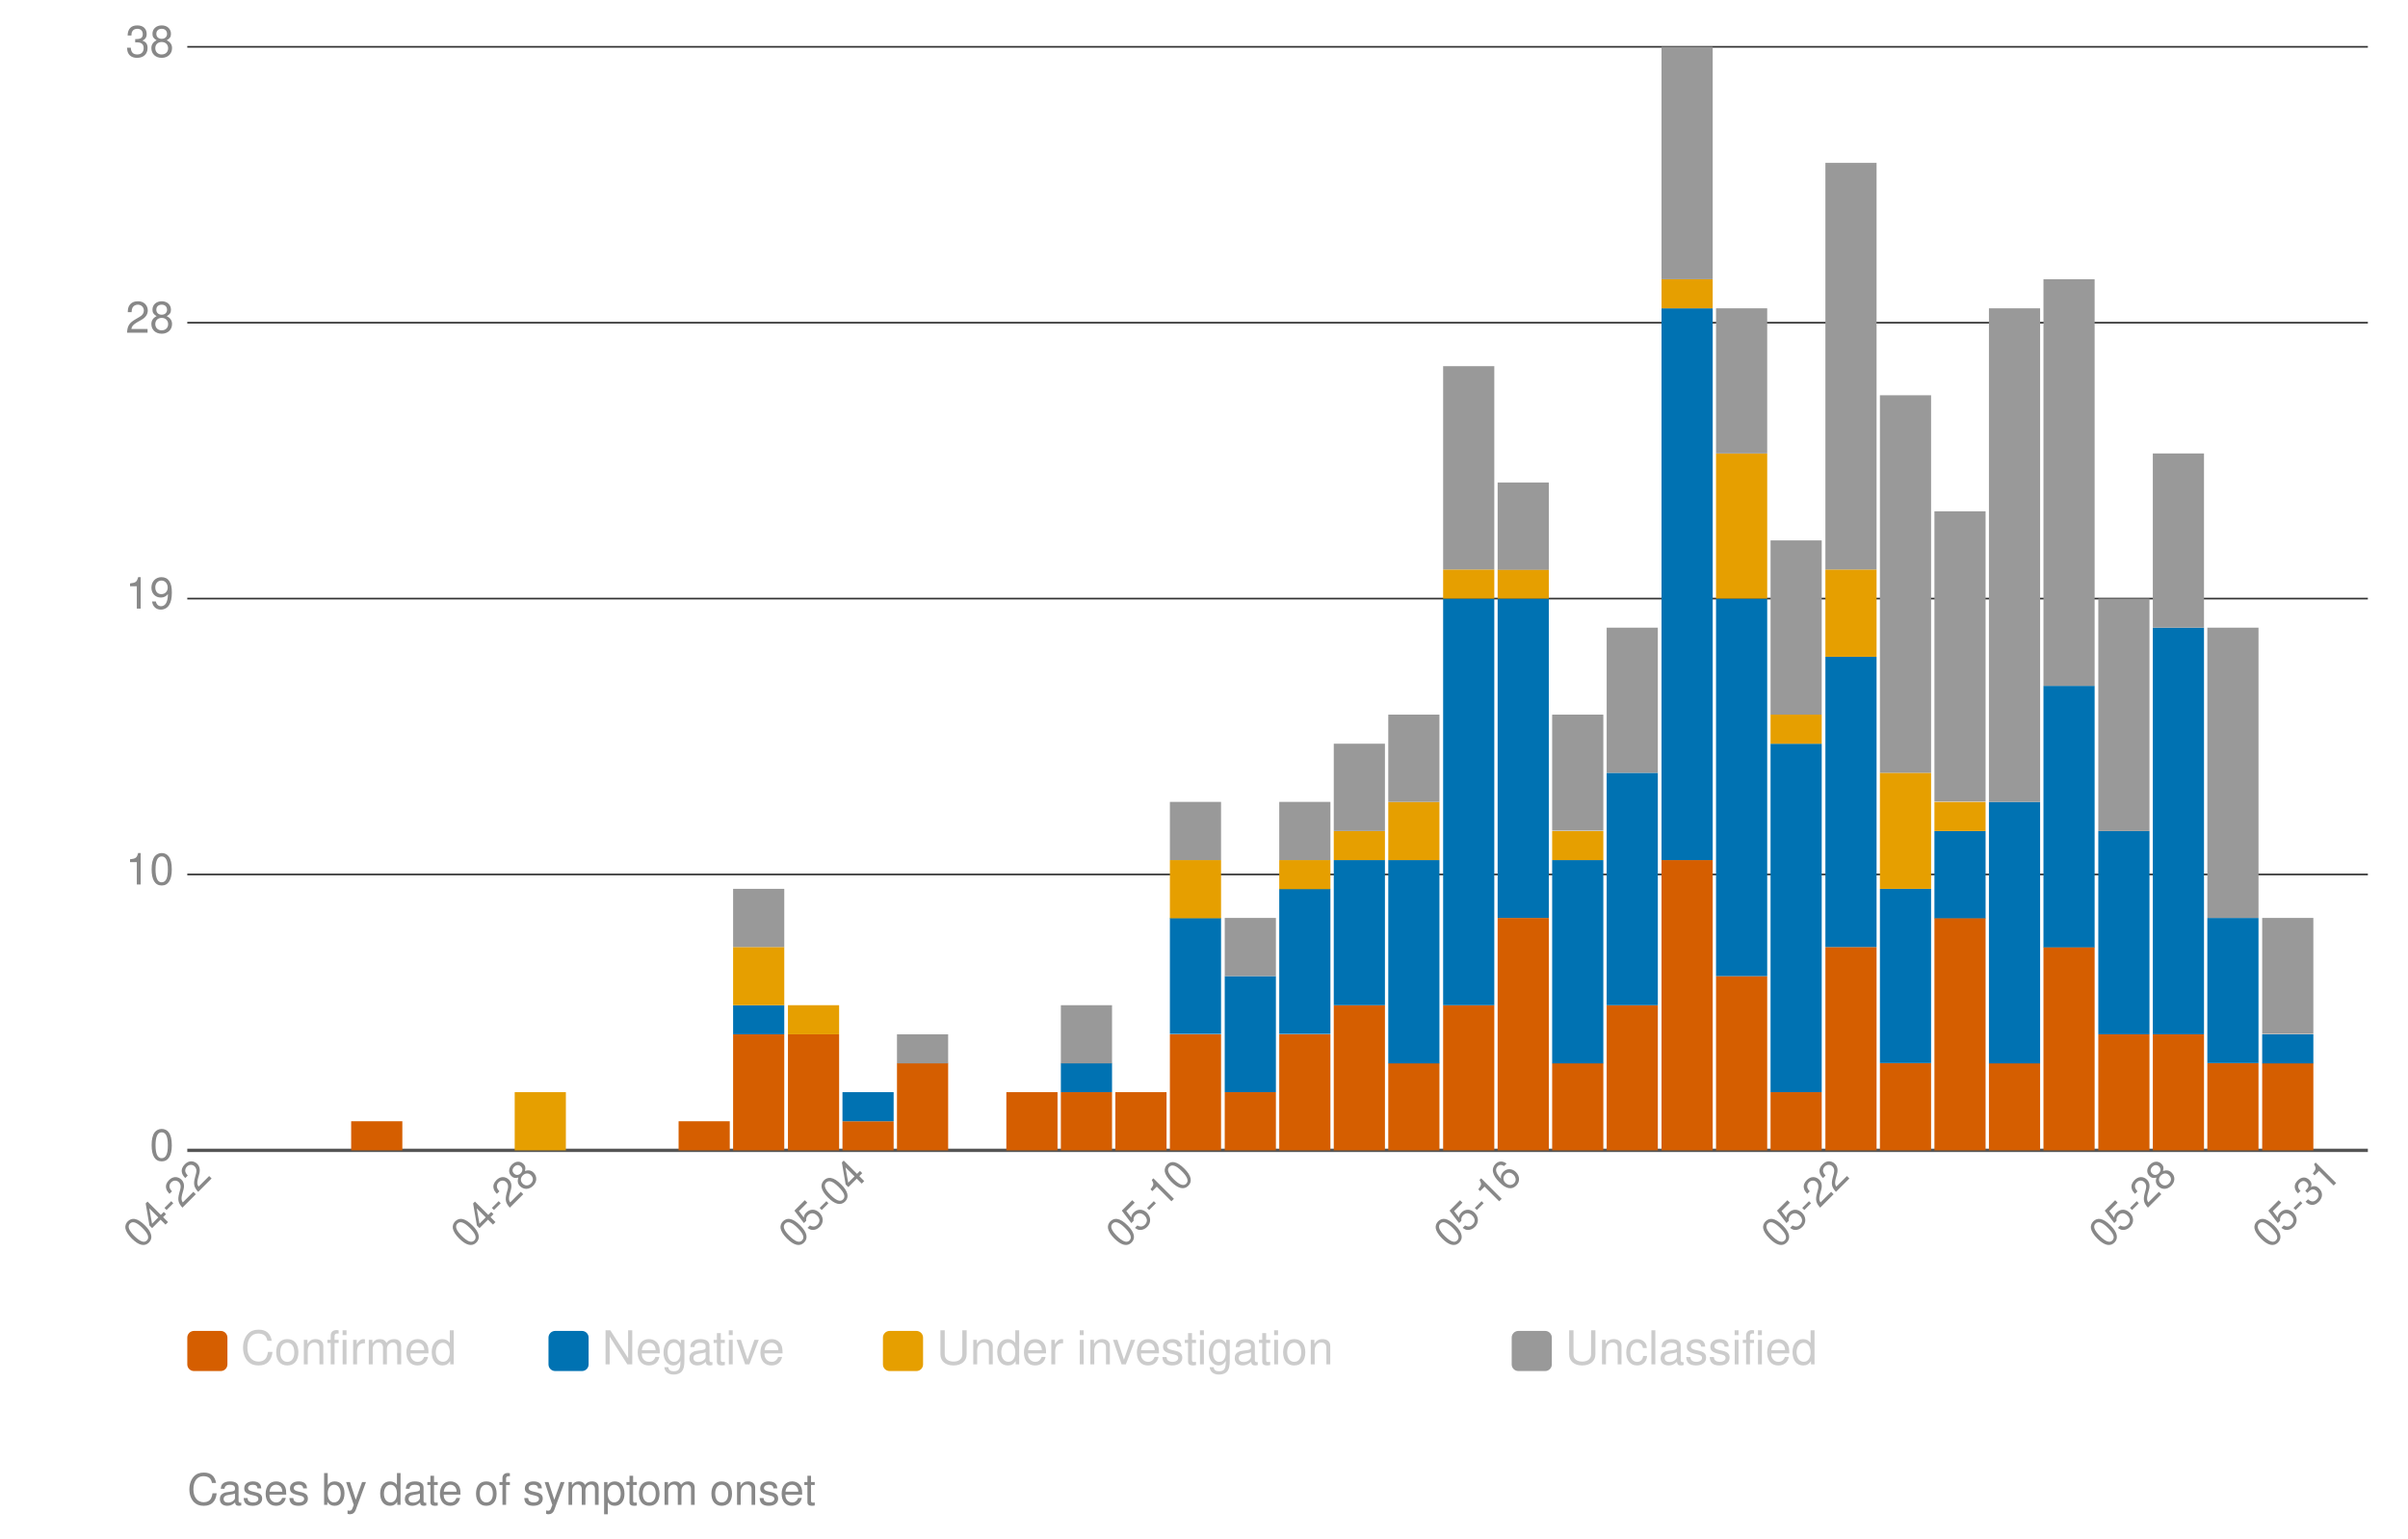
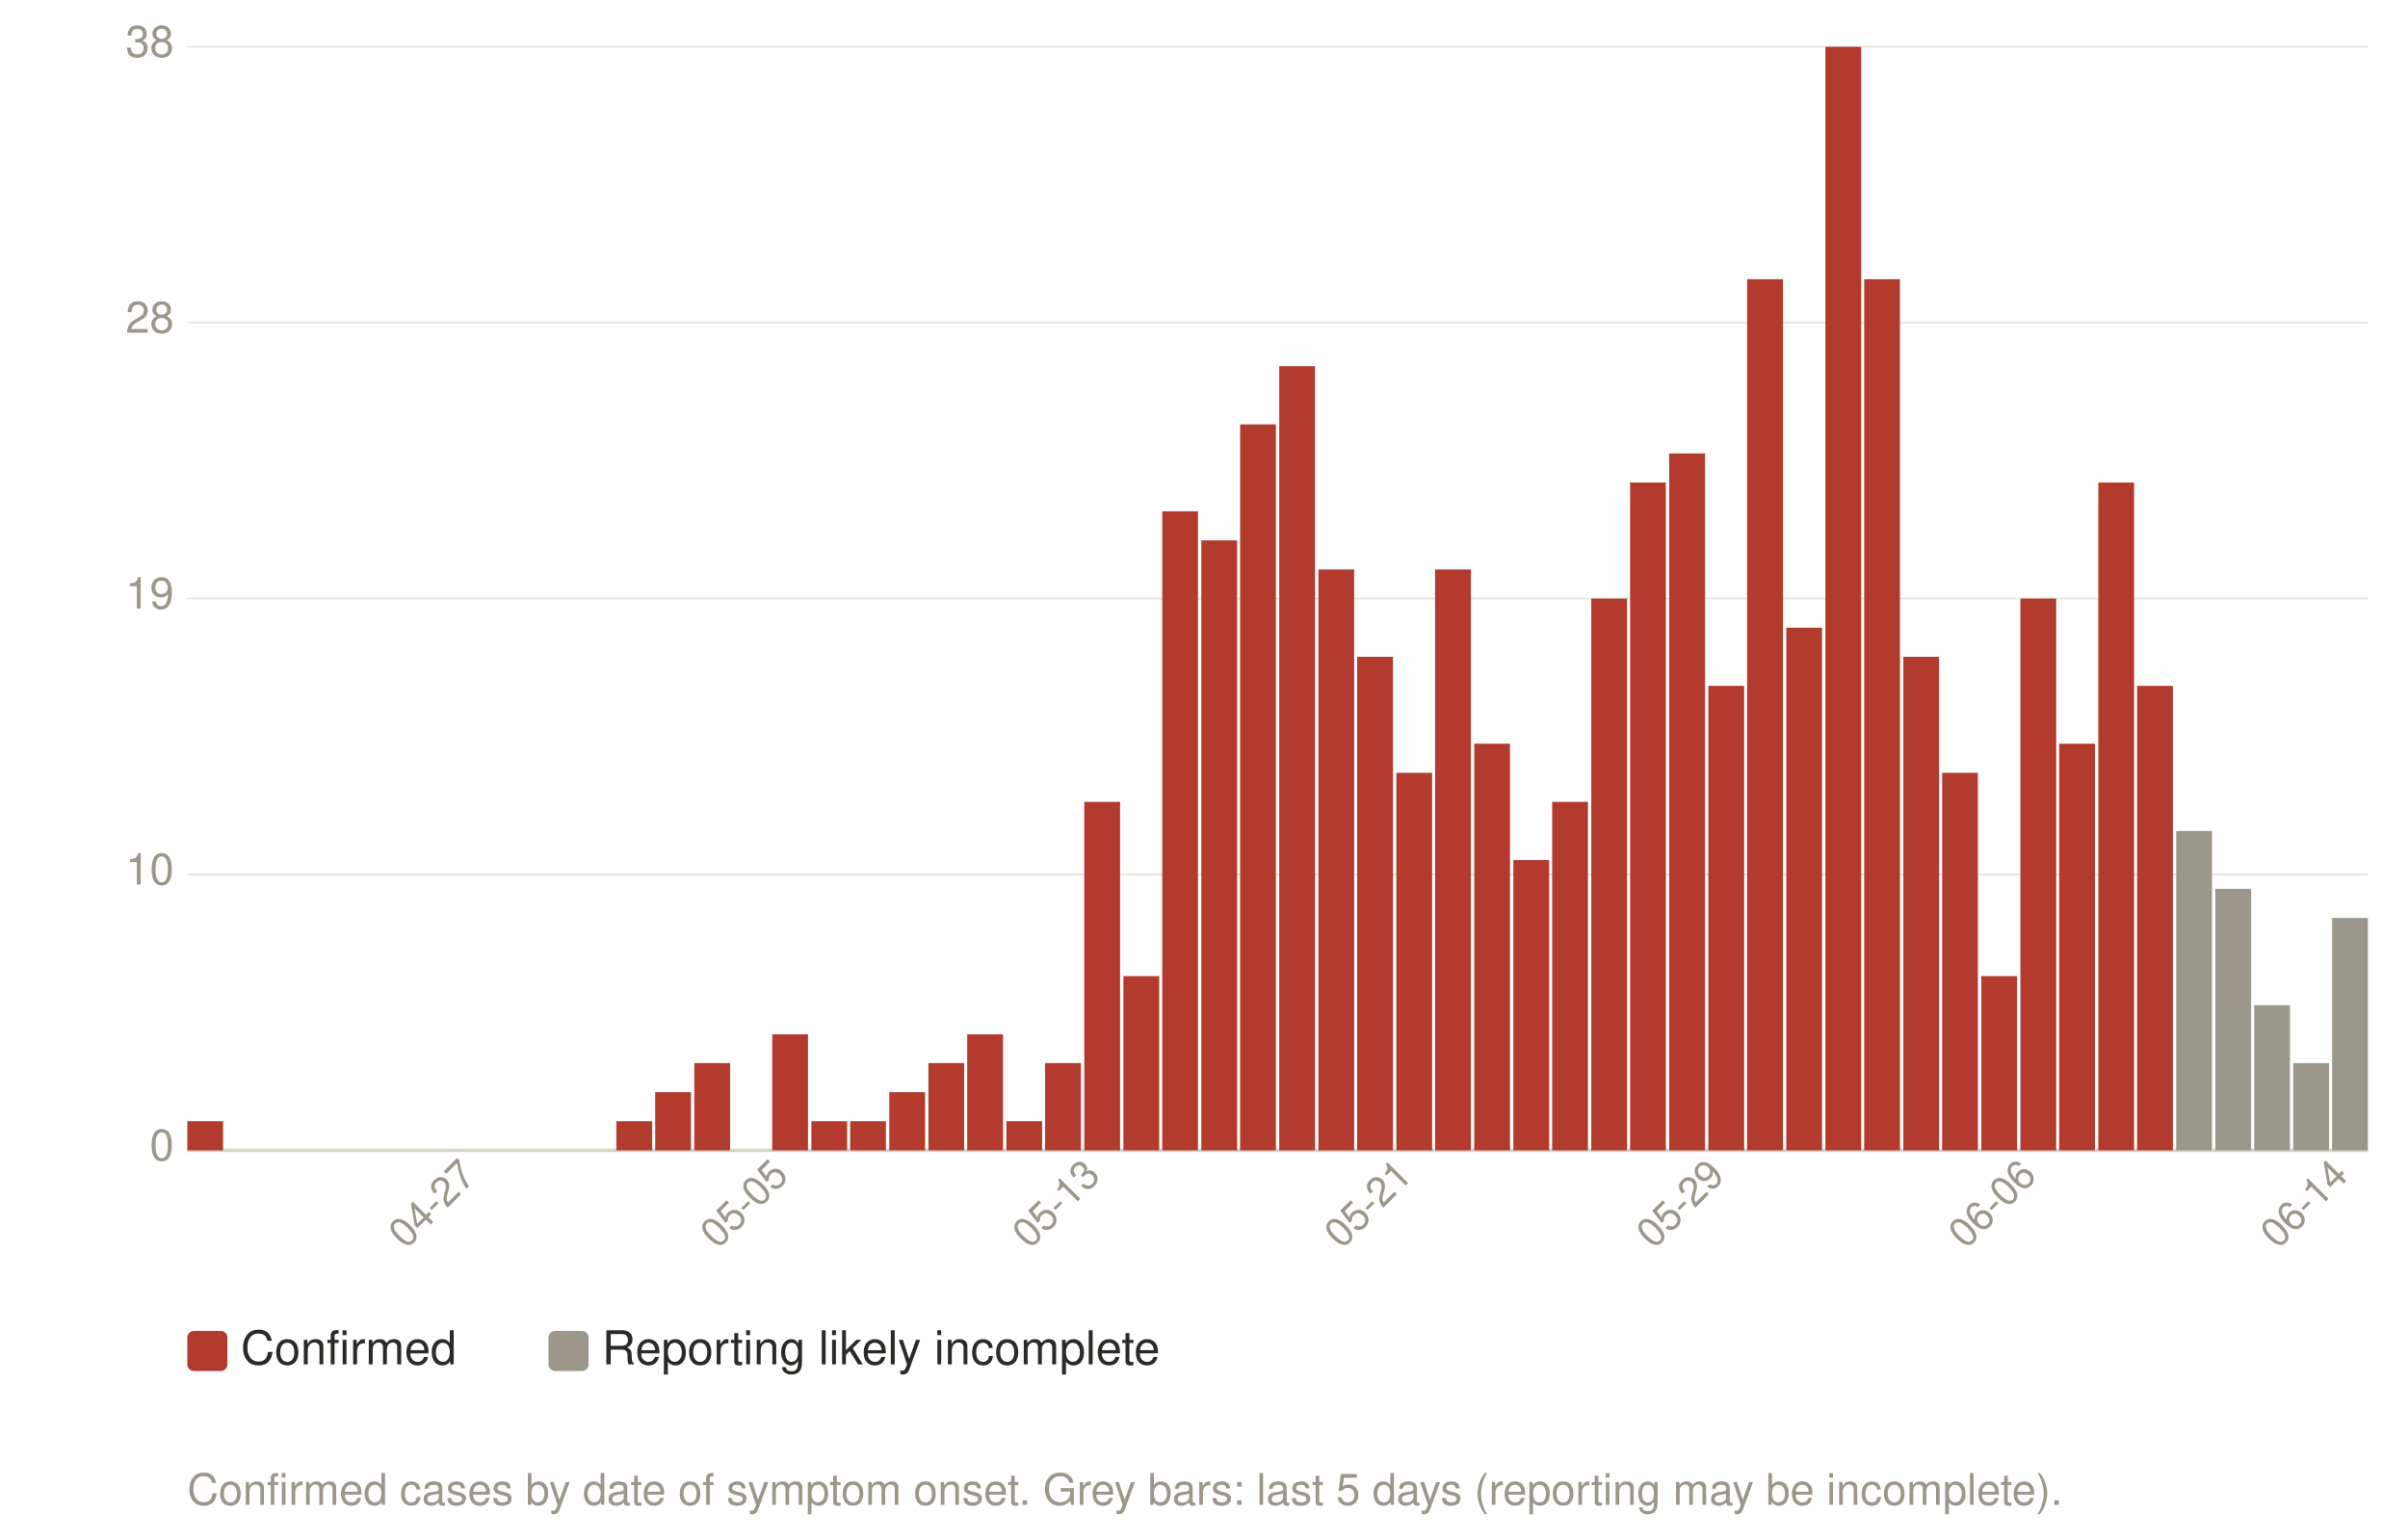
- <svg xmlns="http://www.w3.org/2000/svg" viewBox="0 0 720 460" role="img" aria-label="Daily onset counts for Ituri">
+ <svg xmlns="http://www.w3.org/2000/svg" viewBox="0 0 720 460" role="img" aria-label="Daily Cases by Symptom Onset - Ituri">
  <style>
text { font-family: -apple-system, system-ui, 'Segoe UI', Helvetica, Arial, sans-serif; }
</style>
  <rect width="720" height="460" fill="transparent" />
-   <text x="52" y="347.0" text-anchor="end" fill="#888888" font-size="13">0</text>
-   <text x="52" y="264.5" text-anchor="end" fill="#888888" font-size="13">10</text>
-   <line x1="56" y1="261.5" x2="708.0" y2="261.5" stroke="#333333" stroke-width="0.5" />
-   <text x="52" y="182.0" text-anchor="end" fill="#888888" font-size="13">19</text>
-   <line x1="56" y1="179.0" x2="708.0" y2="179.0" stroke="#333333" stroke-width="0.5" />
-   <text x="52" y="99.5" text-anchor="end" fill="#888888" font-size="13">28</text>
-   <line x1="56" y1="96.5" x2="708.0" y2="96.5" stroke="#333333" stroke-width="0.5" />
-   <text x="52" y="17.0" text-anchor="end" fill="#888888" font-size="13">38</text>
-   <line x1="56" y1="14.0" x2="708.0" y2="14.0" stroke="#333333" stroke-width="0.5" />
-   <line x1="56" y1="344.0" x2="708.0" y2="344.0" stroke="#555555" stroke-width="1" />
-   <rect x="105.0" y="335.3" width="15.3" height="8.7" fill="#D55E00" />
-   <rect x="153.9" y="326.6" width="15.3" height="17.4" fill="#E69F00" />
-   <rect x="202.9" y="335.3" width="15.3" height="8.7" fill="#D55E00" />
-   <rect x="219.2" y="309.3" width="15.3" height="34.7" fill="#D55E00" />
-   <rect x="219.2" y="300.6" width="15.3" height="8.7" fill="#0072B2" />
-   <rect x="219.2" y="283.2" width="15.3" height="17.4" fill="#E69F00" />
-   <rect x="219.2" y="265.8" width="15.3" height="17.4" fill="#999999" />
-   <rect x="235.6" y="309.3" width="15.3" height="34.7" fill="#D55E00" />
-   <rect x="235.6" y="300.6" width="15.3" height="8.7" fill="#E69F00" />
-   <rect x="251.9" y="335.3" width="15.3" height="8.7" fill="#D55E00" />
-   <rect x="251.9" y="326.6" width="15.3" height="8.7" fill="#0072B2" />
-   <rect x="268.2" y="317.9" width="15.3" height="26.1" fill="#D55E00" />
-   <rect x="268.2" y="309.3" width="15.3" height="8.7" fill="#999999" />
-   <rect x="300.9" y="326.6" width="15.3" height="17.4" fill="#D55E00" />
-   <rect x="317.2" y="326.6" width="15.3" height="17.4" fill="#D55E00" />
-   <rect x="317.2" y="317.9" width="15.3" height="8.7" fill="#0072B2" />
-   <rect x="317.2" y="300.6" width="15.3" height="17.4" fill="#999999" />
-   <rect x="333.5" y="326.6" width="15.3" height="17.4" fill="#D55E00" />
-   <rect x="349.8" y="309.3" width="15.3" height="34.7" fill="#D55E00" />
-   <rect x="349.8" y="274.5" width="15.3" height="34.7" fill="#0072B2" />
-   <rect x="349.8" y="257.2" width="15.3" height="17.4" fill="#E69F00" />
-   <rect x="349.8" y="239.8" width="15.3" height="17.4" fill="#999999" />
-   <rect x="366.2" y="326.6" width="15.3" height="17.4" fill="#D55E00" />
-   <rect x="366.2" y="291.9" width="15.3" height="34.7" fill="#0072B2" />
-   <rect x="366.2" y="274.5" width="15.3" height="17.4" fill="#999999" />
-   <rect x="382.5" y="309.3" width="15.3" height="34.7" fill="#D55E00" />
-   <rect x="382.5" y="265.8" width="15.3" height="43.4" fill="#0072B2" />
-   <rect x="382.5" y="257.2" width="15.3" height="8.7" fill="#E69F00" />
-   <rect x="382.5" y="239.8" width="15.3" height="17.4" fill="#999999" />
-   <rect x="398.8" y="300.6" width="15.3" height="43.4" fill="#D55E00" />
-   <rect x="398.8" y="257.2" width="15.3" height="43.4" fill="#0072B2" />
-   <rect x="398.8" y="248.5" width="15.3" height="8.7" fill="#E69F00" />
-   <rect x="398.8" y="222.4" width="15.3" height="26.1" fill="#999999" />
-   <rect x="415.1" y="317.9" width="15.3" height="26.1" fill="#D55E00" />
-   <rect x="415.1" y="257.2" width="15.3" height="60.8" fill="#0072B2" />
-   <rect x="415.1" y="239.8" width="15.3" height="17.4" fill="#E69F00" />
-   <rect x="415.1" y="213.7" width="15.3" height="26.1" fill="#999999" />
-   <rect x="431.5" y="300.6" width="15.3" height="43.4" fill="#D55E00" />
-   <rect x="431.5" y="179.0" width="15.3" height="121.6" fill="#0072B2" />
-   <rect x="431.5" y="170.3" width="15.3" height="8.7" fill="#E69F00" />
-   <rect x="431.5" y="109.5" width="15.3" height="60.8" fill="#999999" />
-   <rect x="447.8" y="274.5" width="15.3" height="69.5" fill="#D55E00" />
-   <rect x="447.8" y="179.0" width="15.3" height="95.5" fill="#0072B2" />
-   <rect x="447.8" y="170.3" width="15.3" height="8.7" fill="#E69F00" />
-   <rect x="447.8" y="144.3" width="15.3" height="26.1" fill="#999999" />
-   <rect x="464.1" y="317.9" width="15.3" height="26.1" fill="#D55E00" />
-   <rect x="464.1" y="257.2" width="15.3" height="60.8" fill="#0072B2" />
-   <rect x="464.1" y="248.5" width="15.3" height="8.7" fill="#E69F00" />
-   <rect x="464.1" y="213.7" width="15.3" height="34.7" fill="#999999" />
-   <rect x="480.4" y="300.6" width="15.3" height="43.4" fill="#D55E00" />
-   <rect x="480.4" y="231.1" width="15.3" height="69.5" fill="#0072B2" />
-   <rect x="480.4" y="187.7" width="15.3" height="43.4" fill="#999999" />
-   <rect x="496.8" y="257.2" width="15.3" height="86.8" fill="#D55E00" />
-   <rect x="496.8" y="92.2" width="15.3" height="165.0" fill="#0072B2" />
-   <rect x="496.8" y="83.5" width="15.3" height="8.7" fill="#E69F00" />
-   <rect x="496.8" y="14.0" width="15.3" height="69.5" fill="#999999" />
-   <rect x="513.1" y="291.9" width="15.3" height="52.1" fill="#D55E00" />
-   <rect x="513.1" y="179.0" width="15.3" height="112.9" fill="#0072B2" />
-   <rect x="513.1" y="135.6" width="15.3" height="43.4" fill="#E69F00" />
-   <rect x="513.1" y="92.2" width="15.3" height="43.4" fill="#999999" />
-   <rect x="529.4" y="326.6" width="15.3" height="17.4" fill="#D55E00" />
-   <rect x="529.4" y="222.4" width="15.3" height="104.2" fill="#0072B2" />
-   <rect x="529.4" y="213.7" width="15.3" height="8.7" fill="#E69F00" />
-   <rect x="529.4" y="161.6" width="15.3" height="52.1" fill="#999999" />
-   <rect x="545.8" y="283.2" width="15.3" height="60.8" fill="#D55E00" />
-   <rect x="545.8" y="196.4" width="15.3" height="86.8" fill="#0072B2" />
-   <rect x="545.8" y="170.3" width="15.3" height="26.1" fill="#E69F00" />
-   <rect x="545.8" y="48.7" width="15.3" height="121.6" fill="#999999" />
-   <rect x="562.1" y="317.9" width="15.3" height="26.1" fill="#D55E00" />
-   <rect x="562.1" y="265.8" width="15.3" height="52.1" fill="#0072B2" />
-   <rect x="562.1" y="231.1" width="15.3" height="34.7" fill="#E69F00" />
-   <rect x="562.1" y="118.2" width="15.3" height="112.9" fill="#999999" />
-   <rect x="578.4" y="274.5" width="15.3" height="69.5" fill="#D55E00" />
-   <rect x="578.4" y="248.5" width="15.3" height="26.1" fill="#0072B2" />
-   <rect x="578.4" y="239.8" width="15.3" height="8.7" fill="#E69F00" />
-   <rect x="578.4" y="152.9" width="15.3" height="86.8" fill="#999999" />
-   <rect x="594.7" y="317.9" width="15.3" height="26.1" fill="#D55E00" />
-   <rect x="594.7" y="239.8" width="15.3" height="78.2" fill="#0072B2" />
-   <rect x="594.7" y="92.2" width="15.3" height="147.6" fill="#999999" />
-   <rect x="611.0" y="283.2" width="15.3" height="60.8" fill="#D55E00" />
-   <rect x="611.0" y="205.1" width="15.3" height="78.2" fill="#0072B2" />
-   <rect x="611.0" y="83.5" width="15.3" height="121.6" fill="#999999" />
-   <rect x="627.4" y="309.3" width="15.3" height="34.7" fill="#D55E00" />
-   <rect x="627.4" y="248.5" width="15.3" height="60.8" fill="#0072B2" />
-   <rect x="627.4" y="179.0" width="15.3" height="69.5" fill="#999999" />
-   <rect x="643.7" y="309.3" width="15.3" height="34.7" fill="#D55E00" />
-   <rect x="643.7" y="187.7" width="15.3" height="121.6" fill="#0072B2" />
-   <rect x="643.7" y="135.6" width="15.3" height="52.1" fill="#999999" />
-   <rect x="660.0" y="317.9" width="15.3" height="26.1" fill="#D55E00" />
-   <rect x="660.0" y="274.5" width="15.3" height="43.4" fill="#0072B2" />
-   <rect x="660.0" y="187.7" width="15.3" height="86.8" fill="#999999" />
-   <rect x="676.4" y="317.9" width="15.3" height="26.1" fill="#D55E00" />
-   <rect x="676.4" y="309.3" width="15.3" height="8.7" fill="#0072B2" />
-   <rect x="676.4" y="274.5" width="15.3" height="34.7" fill="#999999" />
-   <text x="63.7" y="352.0" text-anchor="end" fill="#888888" font-size="12" transform="rotate(-45 63.7 352.0)">04-22</text>
-   <text x="161.6" y="352.0" text-anchor="end" fill="#888888" font-size="12" transform="rotate(-45 161.6 352.0)">04-28</text>
-   <text x="259.6" y="352.0" text-anchor="end" fill="#888888" font-size="12" transform="rotate(-45 259.6 352.0)">05-04</text>
-   <text x="357.5" y="352.0" text-anchor="end" fill="#888888" font-size="12" transform="rotate(-45 357.5 352.0)">05-10</text>
-   <text x="455.5" y="352.0" text-anchor="end" fill="#888888" font-size="12" transform="rotate(-45 455.5 352.0)">05-16</text>
-   <text x="553.4" y="352.0" text-anchor="end" fill="#888888" font-size="12" transform="rotate(-45 553.4 352.0)">05-22</text>
-   <text x="651.4" y="352.0" text-anchor="end" fill="#888888" font-size="12" transform="rotate(-45 651.4 352.0)">05-28</text>
-   <text x="700.3" y="352.0" text-anchor="end" fill="#888888" font-size="12" transform="rotate(-45 700.3 352.0)">05-31</text>
-   <rect x="56.0" y="398.0" width="12" height="12" fill="#D55E00" rx="2" />
-   <text x="72.0" y="408.0" fill="#cccccc" font-size="14">Confirmed</text>
-   <rect x="164.0" y="398.0" width="12" height="12" fill="#0072B2" rx="2" />
-   <text x="180.0" y="408.0" fill="#cccccc" font-size="14">Negative</text>
-   <rect x="264.0" y="398.0" width="12" height="12" fill="#E69F00" rx="2" />
-   <text x="280.0" y="408.0" fill="#cccccc" font-size="14">Under investigation</text>
-   <rect x="452.0" y="398.0" width="12" height="12" fill="#999999" rx="2" />
-   <text x="468.0" y="408.0" fill="#cccccc" font-size="14">Unclassified</text>
-   <text x="56" y="450" fill="#888888" font-size="13">Cases by date of symptom onset</text>
+   <text x="52" y="347.0" text-anchor="end" fill="#9c968b" font-size="13">0</text>
+   <text x="52" y="264.5" text-anchor="end" fill="#9c968b" font-size="13">10</text>
+   <line x1="56" y1="261.5" x2="708.0" y2="261.5" stroke="#e7e3db" stroke-width="0.5" />
+   <text x="52" y="182.0" text-anchor="end" fill="#9c968b" font-size="13">19</text>
+   <line x1="56" y1="179.0" x2="708.0" y2="179.0" stroke="#e7e3db" stroke-width="0.5" />
+   <text x="52" y="99.5" text-anchor="end" fill="#9c968b" font-size="13">28</text>
+   <line x1="56" y1="96.5" x2="708.0" y2="96.5" stroke="#e7e3db" stroke-width="0.5" />
+   <text x="52" y="17.0" text-anchor="end" fill="#9c968b" font-size="13">38</text>
+   <line x1="56" y1="14.0" x2="708.0" y2="14.0" stroke="#e7e3db" stroke-width="0.5" />
+   <line x1="56" y1="344.0" x2="708.0" y2="344.0" stroke="#d8d3c9" stroke-width="1" />
+   <rect x="56.0" y="335.3" width="10.7" height="8.7" fill="#b23b2e" />
+   <rect x="184.3" y="335.3" width="10.7" height="8.7" fill="#b23b2e" />
+   <rect x="195.9" y="326.6" width="10.7" height="17.4" fill="#b23b2e" />
+   <rect x="207.6" y="317.9" width="10.7" height="26.1" fill="#b23b2e" />
+   <rect x="230.9" y="309.3" width="10.7" height="34.7" fill="#b23b2e" />
+   <rect x="242.6" y="335.3" width="10.7" height="8.7" fill="#b23b2e" />
+   <rect x="254.2" y="335.3" width="10.7" height="8.7" fill="#b23b2e" />
+   <rect x="265.9" y="326.6" width="10.7" height="17.4" fill="#b23b2e" />
+   <rect x="277.6" y="317.9" width="10.7" height="26.1" fill="#b23b2e" />
+   <rect x="289.2" y="309.3" width="10.7" height="34.7" fill="#b23b2e" />
+   <rect x="300.9" y="335.3" width="10.7" height="8.7" fill="#b23b2e" />
+   <rect x="312.5" y="317.9" width="10.7" height="26.1" fill="#b23b2e" />
+   <rect x="324.2" y="239.8" width="10.7" height="104.2" fill="#b23b2e" />
+   <rect x="335.9" y="291.9" width="10.7" height="52.1" fill="#b23b2e" />
+   <rect x="347.5" y="152.9" width="10.7" height="191.1" fill="#b23b2e" />
+   <rect x="359.2" y="161.6" width="10.7" height="182.4" fill="#b23b2e" />
+   <rect x="370.8" y="126.9" width="10.7" height="217.1" fill="#b23b2e" />
+   <rect x="382.5" y="109.5" width="10.7" height="234.5" fill="#b23b2e" />
+   <rect x="394.2" y="170.3" width="10.7" height="173.7" fill="#b23b2e" />
+   <rect x="405.8" y="196.4" width="10.7" height="147.6" fill="#b23b2e" />
+   <rect x="417.5" y="231.1" width="10.7" height="112.9" fill="#b23b2e" />
+   <rect x="429.1" y="170.3" width="10.7" height="173.7" fill="#b23b2e" />
+   <rect x="440.8" y="222.4" width="10.7" height="121.6" fill="#b23b2e" />
+   <rect x="452.5" y="257.2" width="10.7" height="86.8" fill="#b23b2e" />
+   <rect x="464.1" y="239.8" width="10.7" height="104.2" fill="#b23b2e" />
+   <rect x="475.8" y="179.0" width="10.7" height="165.0" fill="#b23b2e" />
+   <rect x="487.4" y="144.3" width="10.7" height="199.7" fill="#b23b2e" />
+   <rect x="499.1" y="135.6" width="10.7" height="208.4" fill="#b23b2e" />
+   <rect x="510.8" y="205.1" width="10.7" height="138.9" fill="#b23b2e" />
+   <rect x="522.4" y="83.5" width="10.7" height="260.5" fill="#b23b2e" />
+   <rect x="534.1" y="187.7" width="10.7" height="156.3" fill="#b23b2e" />
+   <rect x="545.8" y="14.0" width="10.7" height="330.0" fill="#b23b2e" />
+   <rect x="557.4" y="83.5" width="10.7" height="260.5" fill="#b23b2e" />
+   <rect x="569.1" y="196.4" width="10.7" height="147.6" fill="#b23b2e" />
+   <rect x="580.7" y="231.1" width="10.7" height="112.9" fill="#b23b2e" />
+   <rect x="592.4" y="291.9" width="10.7" height="52.1" fill="#b23b2e" />
+   <rect x="604.1" y="179.0" width="10.7" height="165.0" fill="#b23b2e" />
+   <rect x="615.7" y="222.4" width="10.7" height="121.6" fill="#b23b2e" />
+   <rect x="627.4" y="144.3" width="10.7" height="199.7" fill="#b23b2e" />
+   <rect x="639.0" y="205.1" width="10.7" height="138.9" fill="#b23b2e" />
+   <rect x="650.7" y="248.5" width="10.7" height="95.5" fill="#9c968b" />
+   <rect x="662.4" y="265.8" width="10.7" height="78.2" fill="#9c968b" />
+   <rect x="674.0" y="300.6" width="10.7" height="43.4" fill="#9c968b" />
+   <rect x="685.7" y="317.9" width="10.7" height="26.1" fill="#9c968b" />
+   <rect x="697.3" y="274.5" width="10.7" height="69.5" fill="#9c968b" />
+   <text x="143.0" y="352.0" text-anchor="end" fill="#9c968b" font-size="12" transform="rotate(-45 143.0 352.0)">04-27</text>
+   <text x="236.2" y="352.0" text-anchor="end" fill="#9c968b" font-size="12" transform="rotate(-45 236.2 352.0)">05-05</text>
+   <text x="329.5" y="352.0" text-anchor="end" fill="#9c968b" font-size="12" transform="rotate(-45 329.5 352.0)">05-13</text>
+   <text x="422.8" y="352.0" text-anchor="end" fill="#9c968b" font-size="12" transform="rotate(-45 422.8 352.0)">05-21</text>
+   <text x="516.1" y="352.0" text-anchor="end" fill="#9c968b" font-size="12" transform="rotate(-45 516.1 352.0)">05-29</text>
+   <text x="609.4" y="352.0" text-anchor="end" fill="#9c968b" font-size="12" transform="rotate(-45 609.4 352.0)">06-06</text>
+   <text x="702.7" y="352.0" text-anchor="end" fill="#9c968b" font-size="12" transform="rotate(-45 702.7 352.0)">06-14</text>
+   <rect x="56.0" y="398.0" width="12" height="12" fill="#b23b2e" rx="2" />
+   <text x="72.0" y="408.0" fill="#2a2a27" font-size="14">Confirmed</text>
+   <rect x="164.0" y="398.0" width="12" height="12" fill="#9c968b" rx="2" />
+   <text x="180.0" y="408.0" fill="#2a2a27" font-size="14">Reporting likely incomplete</text>
+   <text x="56" y="450" fill="#9c968b" font-size="13">Confirmed cases by date of symptom onset. Grey bars: last 5 days (reporting may be incomplete).</text>
</svg>
